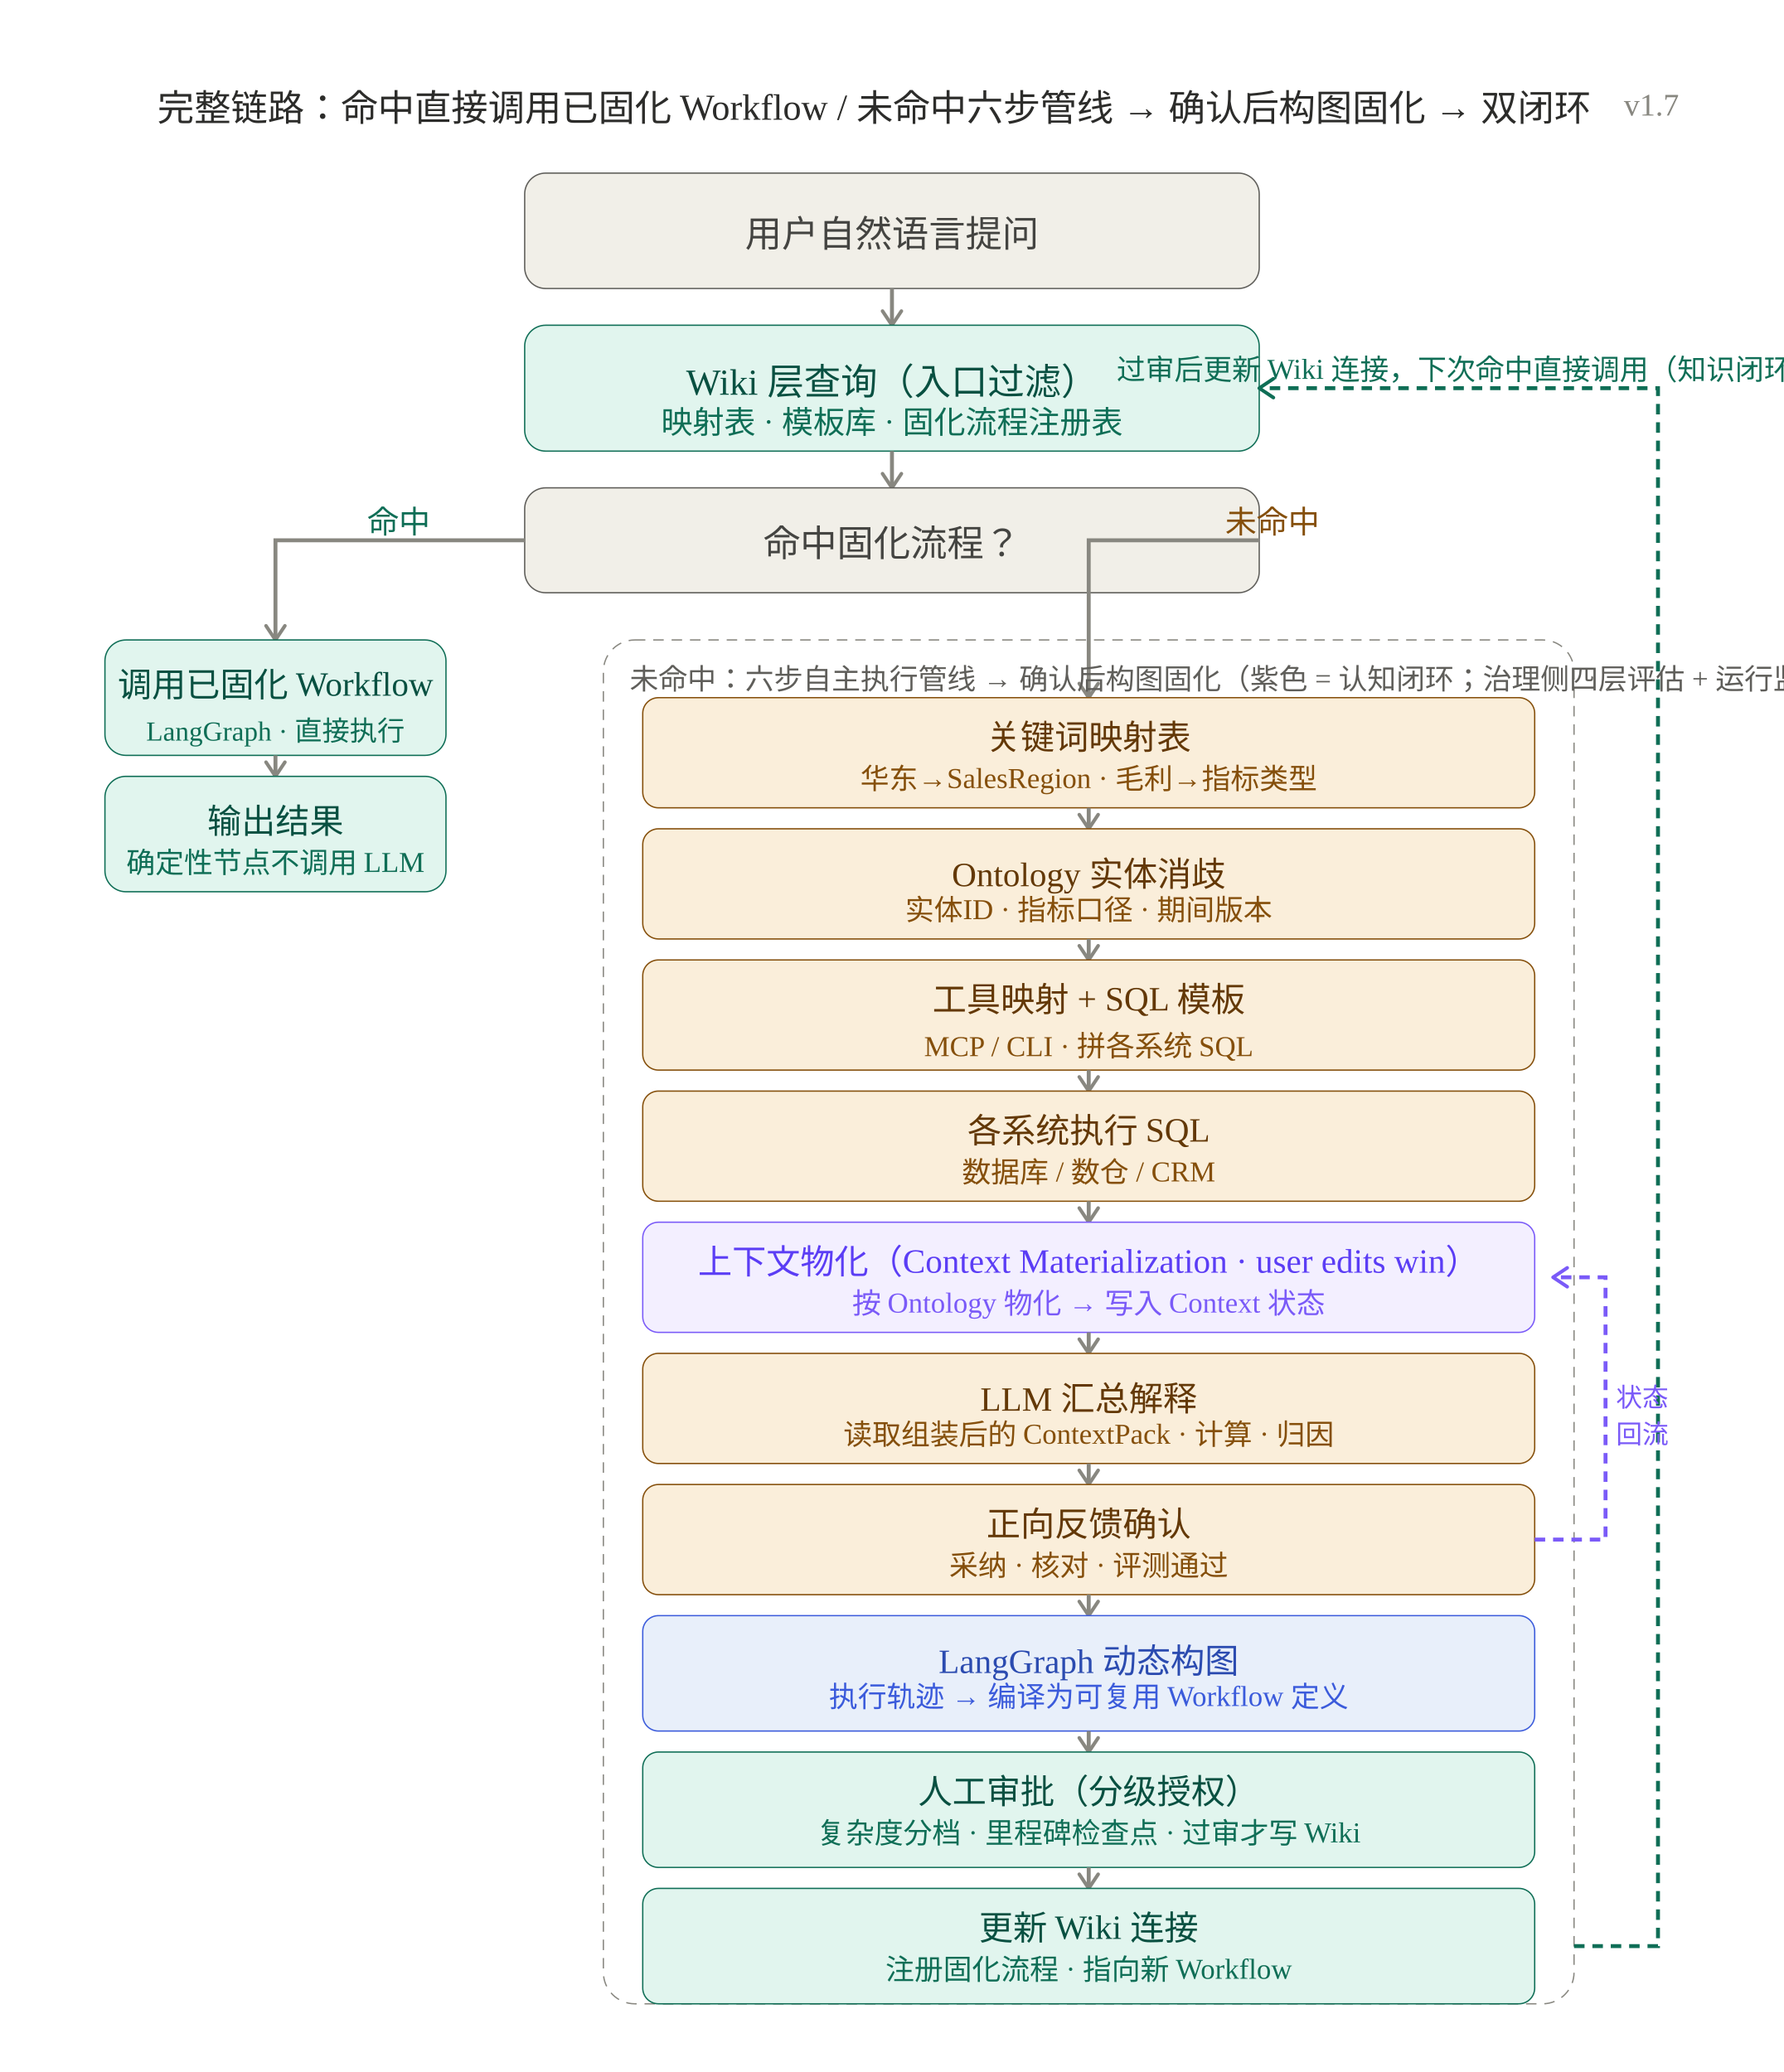
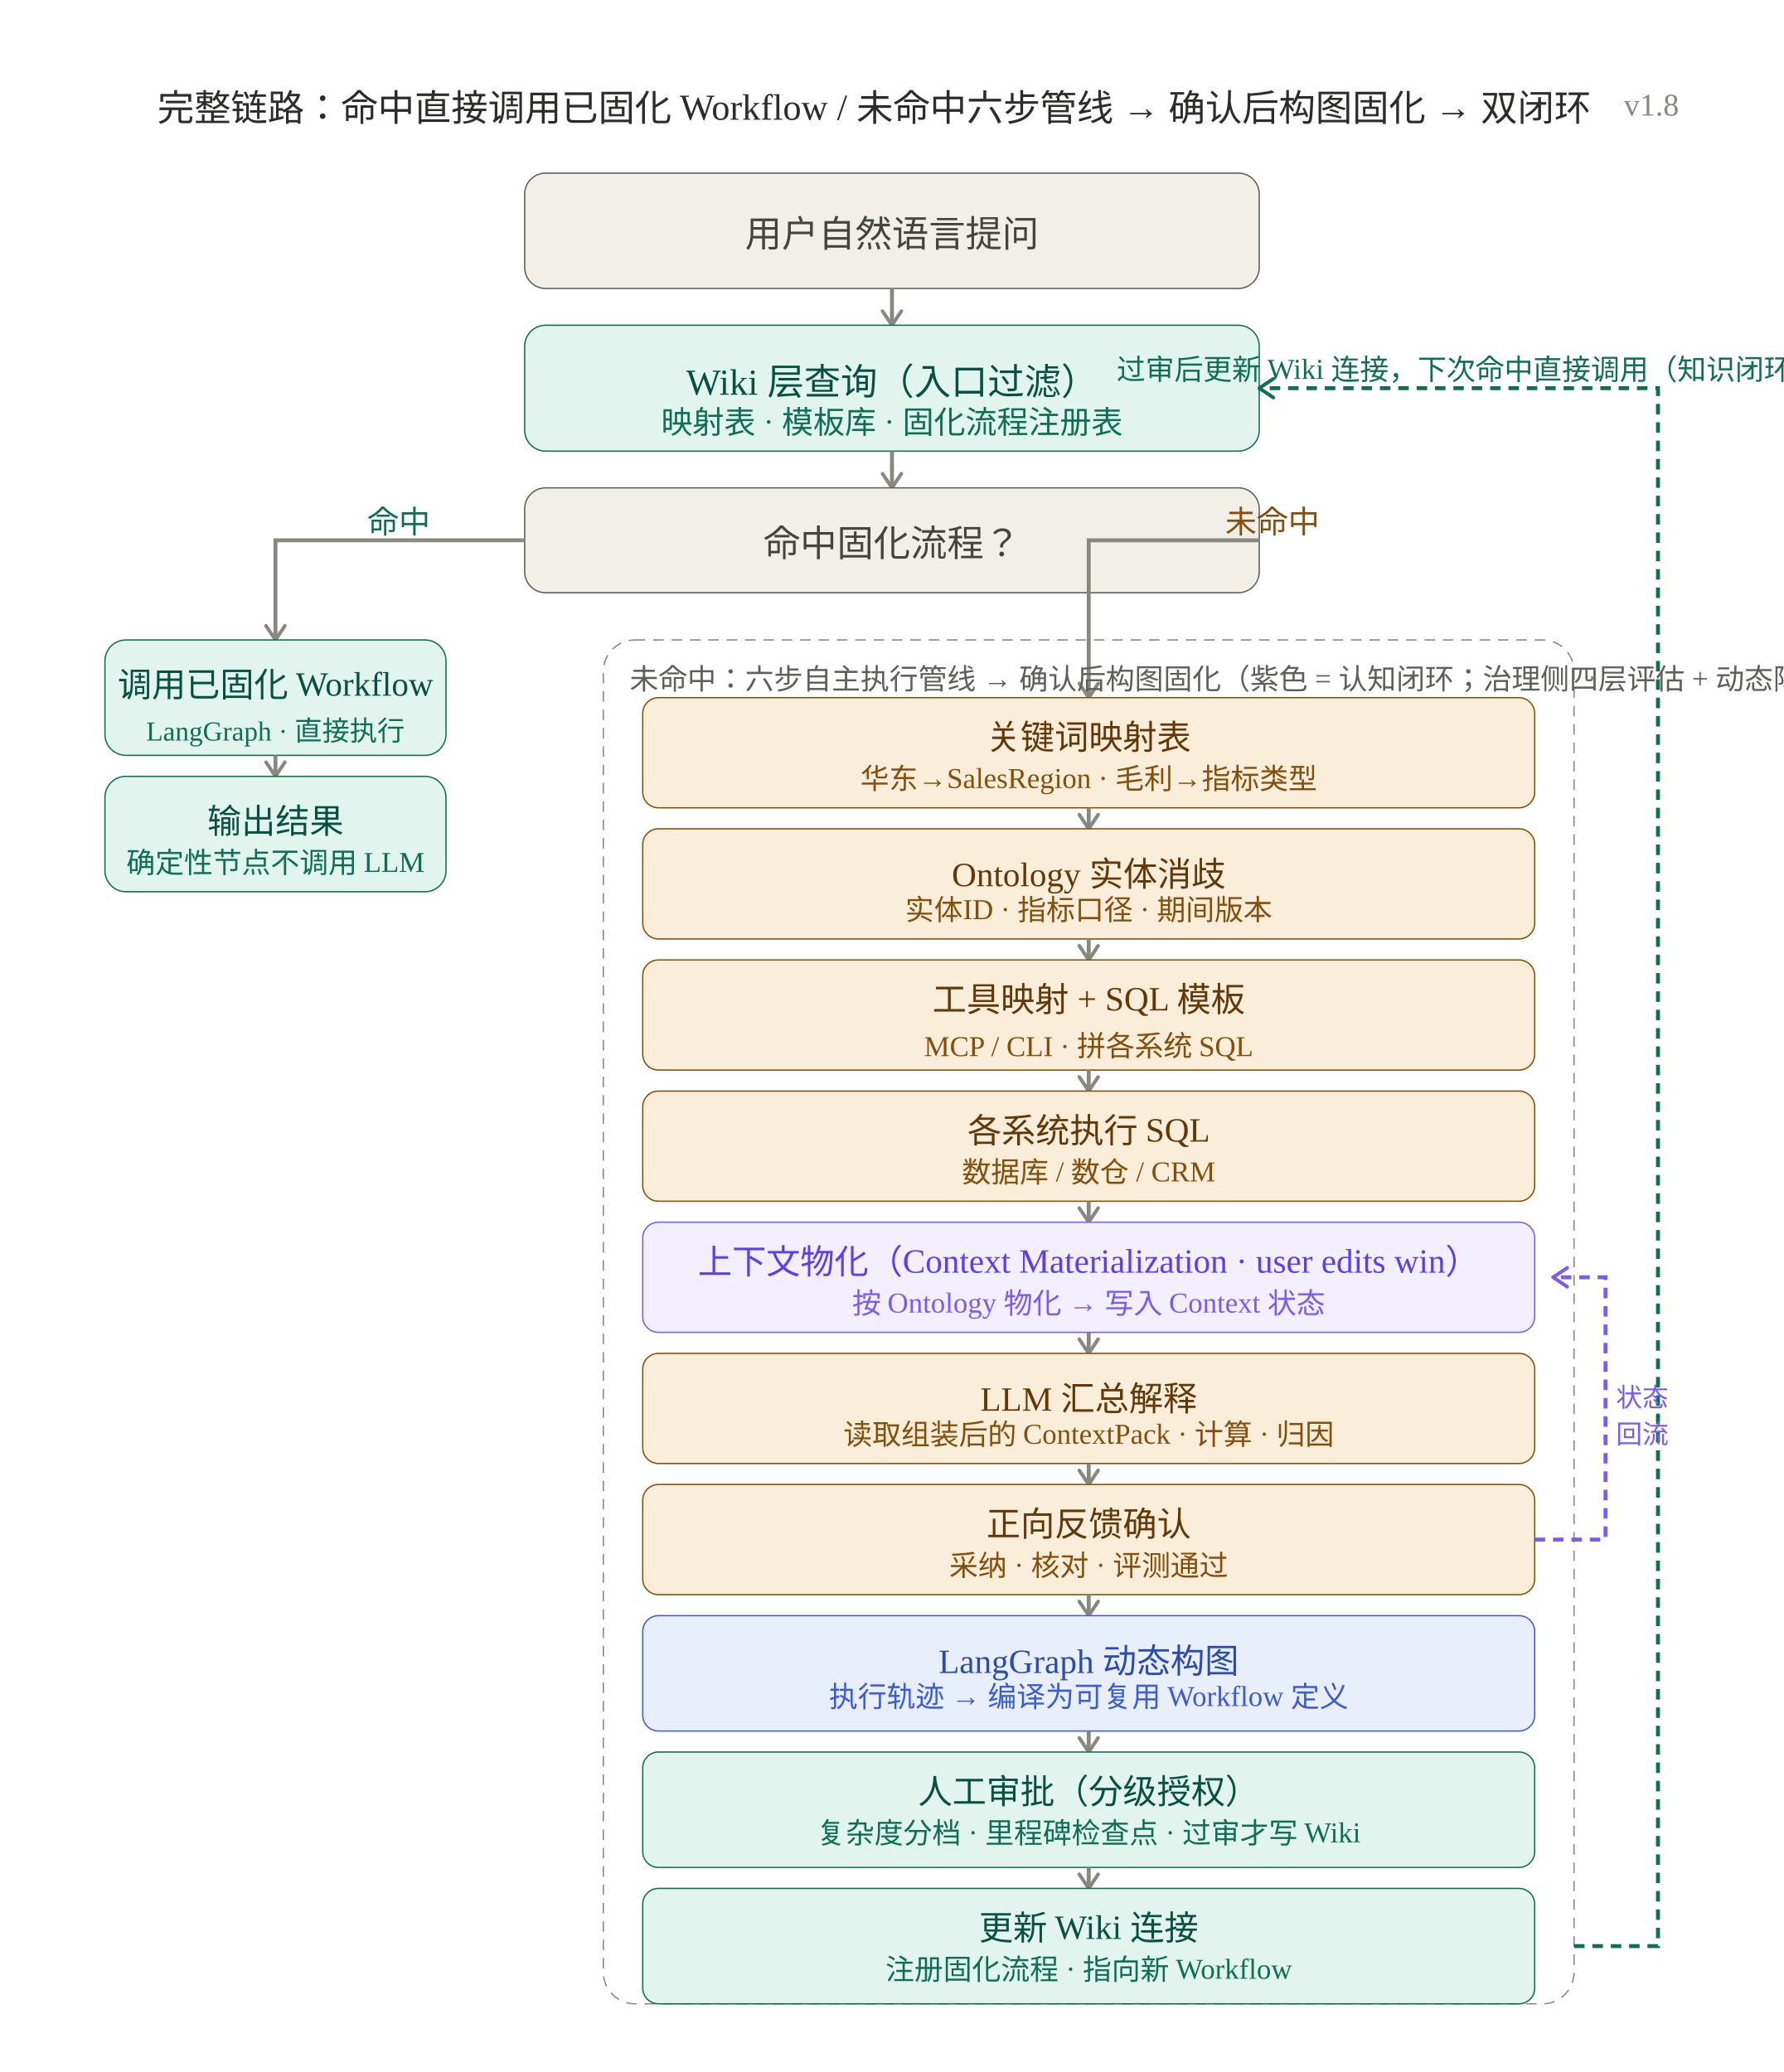
<svg xmlns="http://www.w3.org/2000/svg" viewBox="0 0 680 790" width="100%" role="img">
  <defs>
    <marker id="arrow" viewBox="0 0 10 10" refX="8" refY="5" markerWidth="6" markerHeight="6" orient="auto-start-reverse">
      <path d="M2 1L8 5L2 9" fill="none" stroke="context-stroke" stroke-width="1.5" stroke-linecap="round" stroke-linejoin="round" />
    </marker>
  </defs>
  <text x="60" y="40" font-size="14" font-weight="500" fill="#2C2C2A" dominant-baseline="central">完整链路：命中直接调用已固化 Workflow / 未命中六步管线 → 确认后构图固化 → 双闭环</text>
-   <text x="640" y="40" font-size="12" font-weight="500" fill="#888780" text-anchor="end" dominant-baseline="central">v1.7</text>
+   <text x="640" y="40" font-size="12" font-weight="500" fill="#888780" text-anchor="end" dominant-baseline="central">v1.8</text>
  <g>
    <rect x="200" y="66" width="280" height="44" rx="8" fill="#F1EFE8" stroke="#5F5E5A" stroke-width="0.5" />
    <text x="340" y="88" font-size="14" font-weight="500" fill="#444441" text-anchor="middle" dominant-baseline="central">用户自然语言提问</text>
  </g>
  <line x1="340" y1="110" x2="340" y2="124" stroke="#888780" stroke-width="1.5" marker-end="url(#arrow)" />
  <g>
    <rect x="200" y="124" width="280" height="48" rx="8" fill="#E1F5EE" stroke="#0F6E56" stroke-width="0.5" />
    <text x="340" y="142" font-size="14" font-weight="500" fill="#085041" text-anchor="middle" dominant-baseline="central">Wiki 层查询（入口过滤）</text>
    <text x="340" y="160" font-size="12" fill="#0F6E56" text-anchor="middle" dominant-baseline="central">映射表 · 模板库 · 固化流程注册表</text>
  </g>
  <line x1="340" y1="172" x2="340" y2="186" stroke="#888780" stroke-width="1.5" marker-end="url(#arrow)" />
  <g>
    <rect x="200" y="186" width="280" height="40" rx="8" fill="#F1EFE8" stroke="#5F5E5A" stroke-width="0.5" />
    <text x="340" y="206" font-size="14" font-weight="500" fill="#444441" text-anchor="middle" dominant-baseline="central">命中固化流程？</text>
  </g>
  <text x="152" y="198" font-size="12" fill="#0F6E56" text-anchor="middle" dominant-baseline="central">命中</text>
  <text x="485" y="198" font-size="12" fill="#854F0B" text-anchor="middle" dominant-baseline="central">未命中</text>
  <path d="M 200 206 L 105 206 L 105 244" fill="none" stroke="#888780" stroke-width="1.5" marker-end="url(#arrow)" />
  <path d="M 480 206 L 415 206 L 415 266" fill="none" stroke="#888780" stroke-width="1.5" marker-end="url(#arrow)" />
  <g>
    <rect x="40" y="244" width="130" height="44" rx="8" fill="#E1F5EE" stroke="#0F6E56" stroke-width="0.5" />
    <text x="105" y="260" font-size="13" font-weight="500" fill="#085041" text-anchor="middle" dominant-baseline="central">调用已固化 Workflow</text>
    <text x="105" y="276" font-size="10.5" fill="#0F6E56" text-anchor="middle" dominant-baseline="central">LangGraph · 直接执行</text>
  </g>
  <line x1="105" y1="288" x2="105" y2="296" stroke="#888780" stroke-width="1.5" marker-end="url(#arrow)" />
  <g>
    <rect x="40" y="296" width="130" height="44" rx="8" fill="#E1F5EE" stroke="#0F6E56" stroke-width="0.5" />
    <text x="105" y="312" font-size="13" font-weight="500" fill="#085041" text-anchor="middle" dominant-baseline="central">输出结果</text>
    <text x="105" y="328" font-size="11" fill="#0F6E56" text-anchor="middle" dominant-baseline="central">确定性节点不调用 LLM</text>
  </g>
  <g>
    <rect x="230" y="244" width="370" height="520" rx="12" fill="none" stroke="#888780" stroke-width="0.5" stroke-dasharray="4 3" />
-     <text x="240" y="258" font-size="11" font-weight="500" fill="#5F5E5A" dominant-baseline="central">未命中：六步自主执行管线 → 确认后构图固化（紫色 = 认知闭环；治理侧四层评估 + 运行监控）</text>
+     <text x="240" y="258" font-size="11" font-weight="500" fill="#5F5E5A" dominant-baseline="central">未命中：六步自主执行管线 → 确认后构图固化（紫色 = 认知闭环；治理侧四层评估 + 动态降级 + 运行监控）</text>
  </g>
  <g>
    <rect x="245" y="266" width="340" height="42" rx="6" fill="#FAEEDA" stroke="#854F0B" stroke-width="0.5" />
    <text x="415" y="280" font-size="13" font-weight="500" fill="#633806" text-anchor="middle" dominant-baseline="central">关键词映射表</text>
    <text x="415" y="296" font-size="11" fill="#854F0B" text-anchor="middle" dominant-baseline="central">华东→SalesRegion · 毛利→指标类型</text>
  </g>
  <line x1="415" y1="308" x2="415" y2="316" stroke="#888780" stroke-width="1.5" marker-end="url(#arrow)" />
  <g>
    <rect x="245" y="316" width="340" height="42" rx="6" fill="#FAEEDA" stroke="#854F0B" stroke-width="0.5" />
    <text x="415" y="330" font-size="13" font-weight="500" fill="#633806" text-anchor="middle" dominant-baseline="central">Ontology 实体消歧</text>
    <text x="415" y="346" font-size="11" fill="#854F0B" text-anchor="middle" dominant-baseline="central">实体ID · 指标口径 · 期间版本</text>
  </g>
  <line x1="415" y1="358" x2="415" y2="366" stroke="#888780" stroke-width="1.5" marker-end="url(#arrow)" />
  <g>
    <rect x="245" y="366" width="340" height="42" rx="6" fill="#FAEEDA" stroke="#854F0B" stroke-width="0.5" />
    <text x="415" y="380" font-size="13" font-weight="500" fill="#633806" text-anchor="middle" dominant-baseline="central">工具映射 + SQL 模板</text>
    <text x="415" y="396" font-size="11" fill="#854F0B" text-anchor="middle" dominant-baseline="central">MCP / CLI · 拼各系统 SQL</text>
  </g>
  <line x1="415" y1="408" x2="415" y2="416" stroke="#888780" stroke-width="1.5" marker-end="url(#arrow)" />
  <g>
    <rect x="245" y="416" width="340" height="42" rx="6" fill="#FAEEDA" stroke="#854F0B" stroke-width="0.5" />
    <text x="415" y="430" font-size="13" font-weight="500" fill="#633806" text-anchor="middle" dominant-baseline="central">各系统执行 SQL</text>
    <text x="415" y="446" font-size="11" fill="#854F0B" text-anchor="middle" dominant-baseline="central">数据库 / 数仓 / CRM</text>
  </g>
  <line x1="415" y1="458" x2="415" y2="466" stroke="#888780" stroke-width="1.5" marker-end="url(#arrow)" />
  <g>
    <rect x="245" y="466" width="340" height="42" rx="6" fill="#F3EFFF" stroke="#7A5AF8" stroke-width="0.5" />
    <text x="415" y="480" font-size="13" font-weight="500" fill="#5B3DF5" text-anchor="middle" dominant-baseline="central">上下文物化（Context Materialization · user edits win）</text>
    <text x="415" y="496" font-size="11" fill="#7A5AF8" text-anchor="middle" dominant-baseline="central">按 Ontology 物化 → 写入 Context 状态</text>
  </g>
  <line x1="415" y1="508" x2="415" y2="516" stroke="#888780" stroke-width="1.5" marker-end="url(#arrow)" />
  <g>
    <rect x="245" y="516" width="340" height="42" rx="6" fill="#FAEEDA" stroke="#854F0B" stroke-width="0.5" />
    <text x="415" y="530" font-size="13" font-weight="500" fill="#633806" text-anchor="middle" dominant-baseline="central">LLM 汇总解释</text>
    <text x="415" y="546" font-size="11" fill="#854F0B" text-anchor="middle" dominant-baseline="central">读取组装后的 ContextPack · 计算 · 归因</text>
  </g>
  <line x1="415" y1="558" x2="415" y2="566" stroke="#888780" stroke-width="1.5" marker-end="url(#arrow)" />
  <g>
    <rect x="245" y="566" width="340" height="42" rx="6" fill="#FAEEDA" stroke="#854F0B" stroke-width="0.5" />
    <text x="415" y="580" font-size="13" font-weight="500" fill="#633806" text-anchor="middle" dominant-baseline="central">正向反馈确认</text>
    <text x="415" y="596" font-size="11" fill="#854F0B" text-anchor="middle" dominant-baseline="central">采纳 · 核对 · 评测通过</text>
  </g>
  <line x1="415" y1="608" x2="415" y2="616" stroke="#888780" stroke-width="1.5" marker-end="url(#arrow)" />
  <g>
    <rect x="245" y="616" width="340" height="44" rx="6" fill="#E8EFFA" stroke="#3B5BDB" stroke-width="0.5" />
    <text x="415" y="630" font-size="13" font-weight="500" fill="#2B4BB0" text-anchor="middle" dominant-baseline="central">LangGraph 动态构图</text>
    <text x="415" y="646" font-size="11" fill="#3B5BDB" text-anchor="middle" dominant-baseline="central">执行轨迹 → 编译为可复用 Workflow 定义</text>
  </g>
  <line x1="415" y1="660" x2="415" y2="668" stroke="#888780" stroke-width="1.5" marker-end="url(#arrow)" />
  <g>
    <rect x="245" y="668" width="340" height="44" rx="6" fill="#E1F5EE" stroke="#0F6E56" stroke-width="0.5" />
    <text x="415" y="682" font-size="13" font-weight="500" fill="#085041" text-anchor="middle" dominant-baseline="central">人工审批（分级授权）</text>
    <text x="415" y="698" font-size="11" fill="#0F6E56" text-anchor="middle" dominant-baseline="central">复杂度分档 · 里程碑检查点 · 过审才写 Wiki</text>
  </g>
  <line x1="415" y1="712" x2="415" y2="720" stroke="#888780" stroke-width="1.5" marker-end="url(#arrow)" />
  <g>
    <rect x="245" y="720" width="340" height="44" rx="6" fill="#E1F5EE" stroke="#0F6E56" stroke-width="0.5" />
    <text x="415" y="734" font-size="13" font-weight="500" fill="#085041" text-anchor="middle" dominant-baseline="central">更新 Wiki 连接</text>
    <text x="415" y="750" font-size="11" fill="#0F6E56" text-anchor="middle" dominant-baseline="central">注册固化流程 · 指向新 Workflow</text>
  </g>
  <path d="M 600 742 L 632 742 L 632 148 L 480 148" fill="none" stroke="#0F6E56" stroke-width="1.5" stroke-dasharray="4 3" marker-end="url(#arrow)" />
  <text x="560" y="140" font-size="11" fill="#0F6E56" text-anchor="middle" dominant-baseline="central">过审后更新 Wiki 连接，下次命中直接调用（知识闭环）</text>
  <path d="M 585 587 L 612 587 L 612 487 L 592 487" fill="none" stroke="#7A5AF8" stroke-width="1.5" stroke-dasharray="4 3" marker-end="url(#arrow)" />
  <text x="616" y="532" font-size="10" fill="#7A5AF8" dominant-baseline="central">状态</text>
  <text x="616" y="546" font-size="10" fill="#7A5AF8" dominant-baseline="central">回流</text>
</svg>
